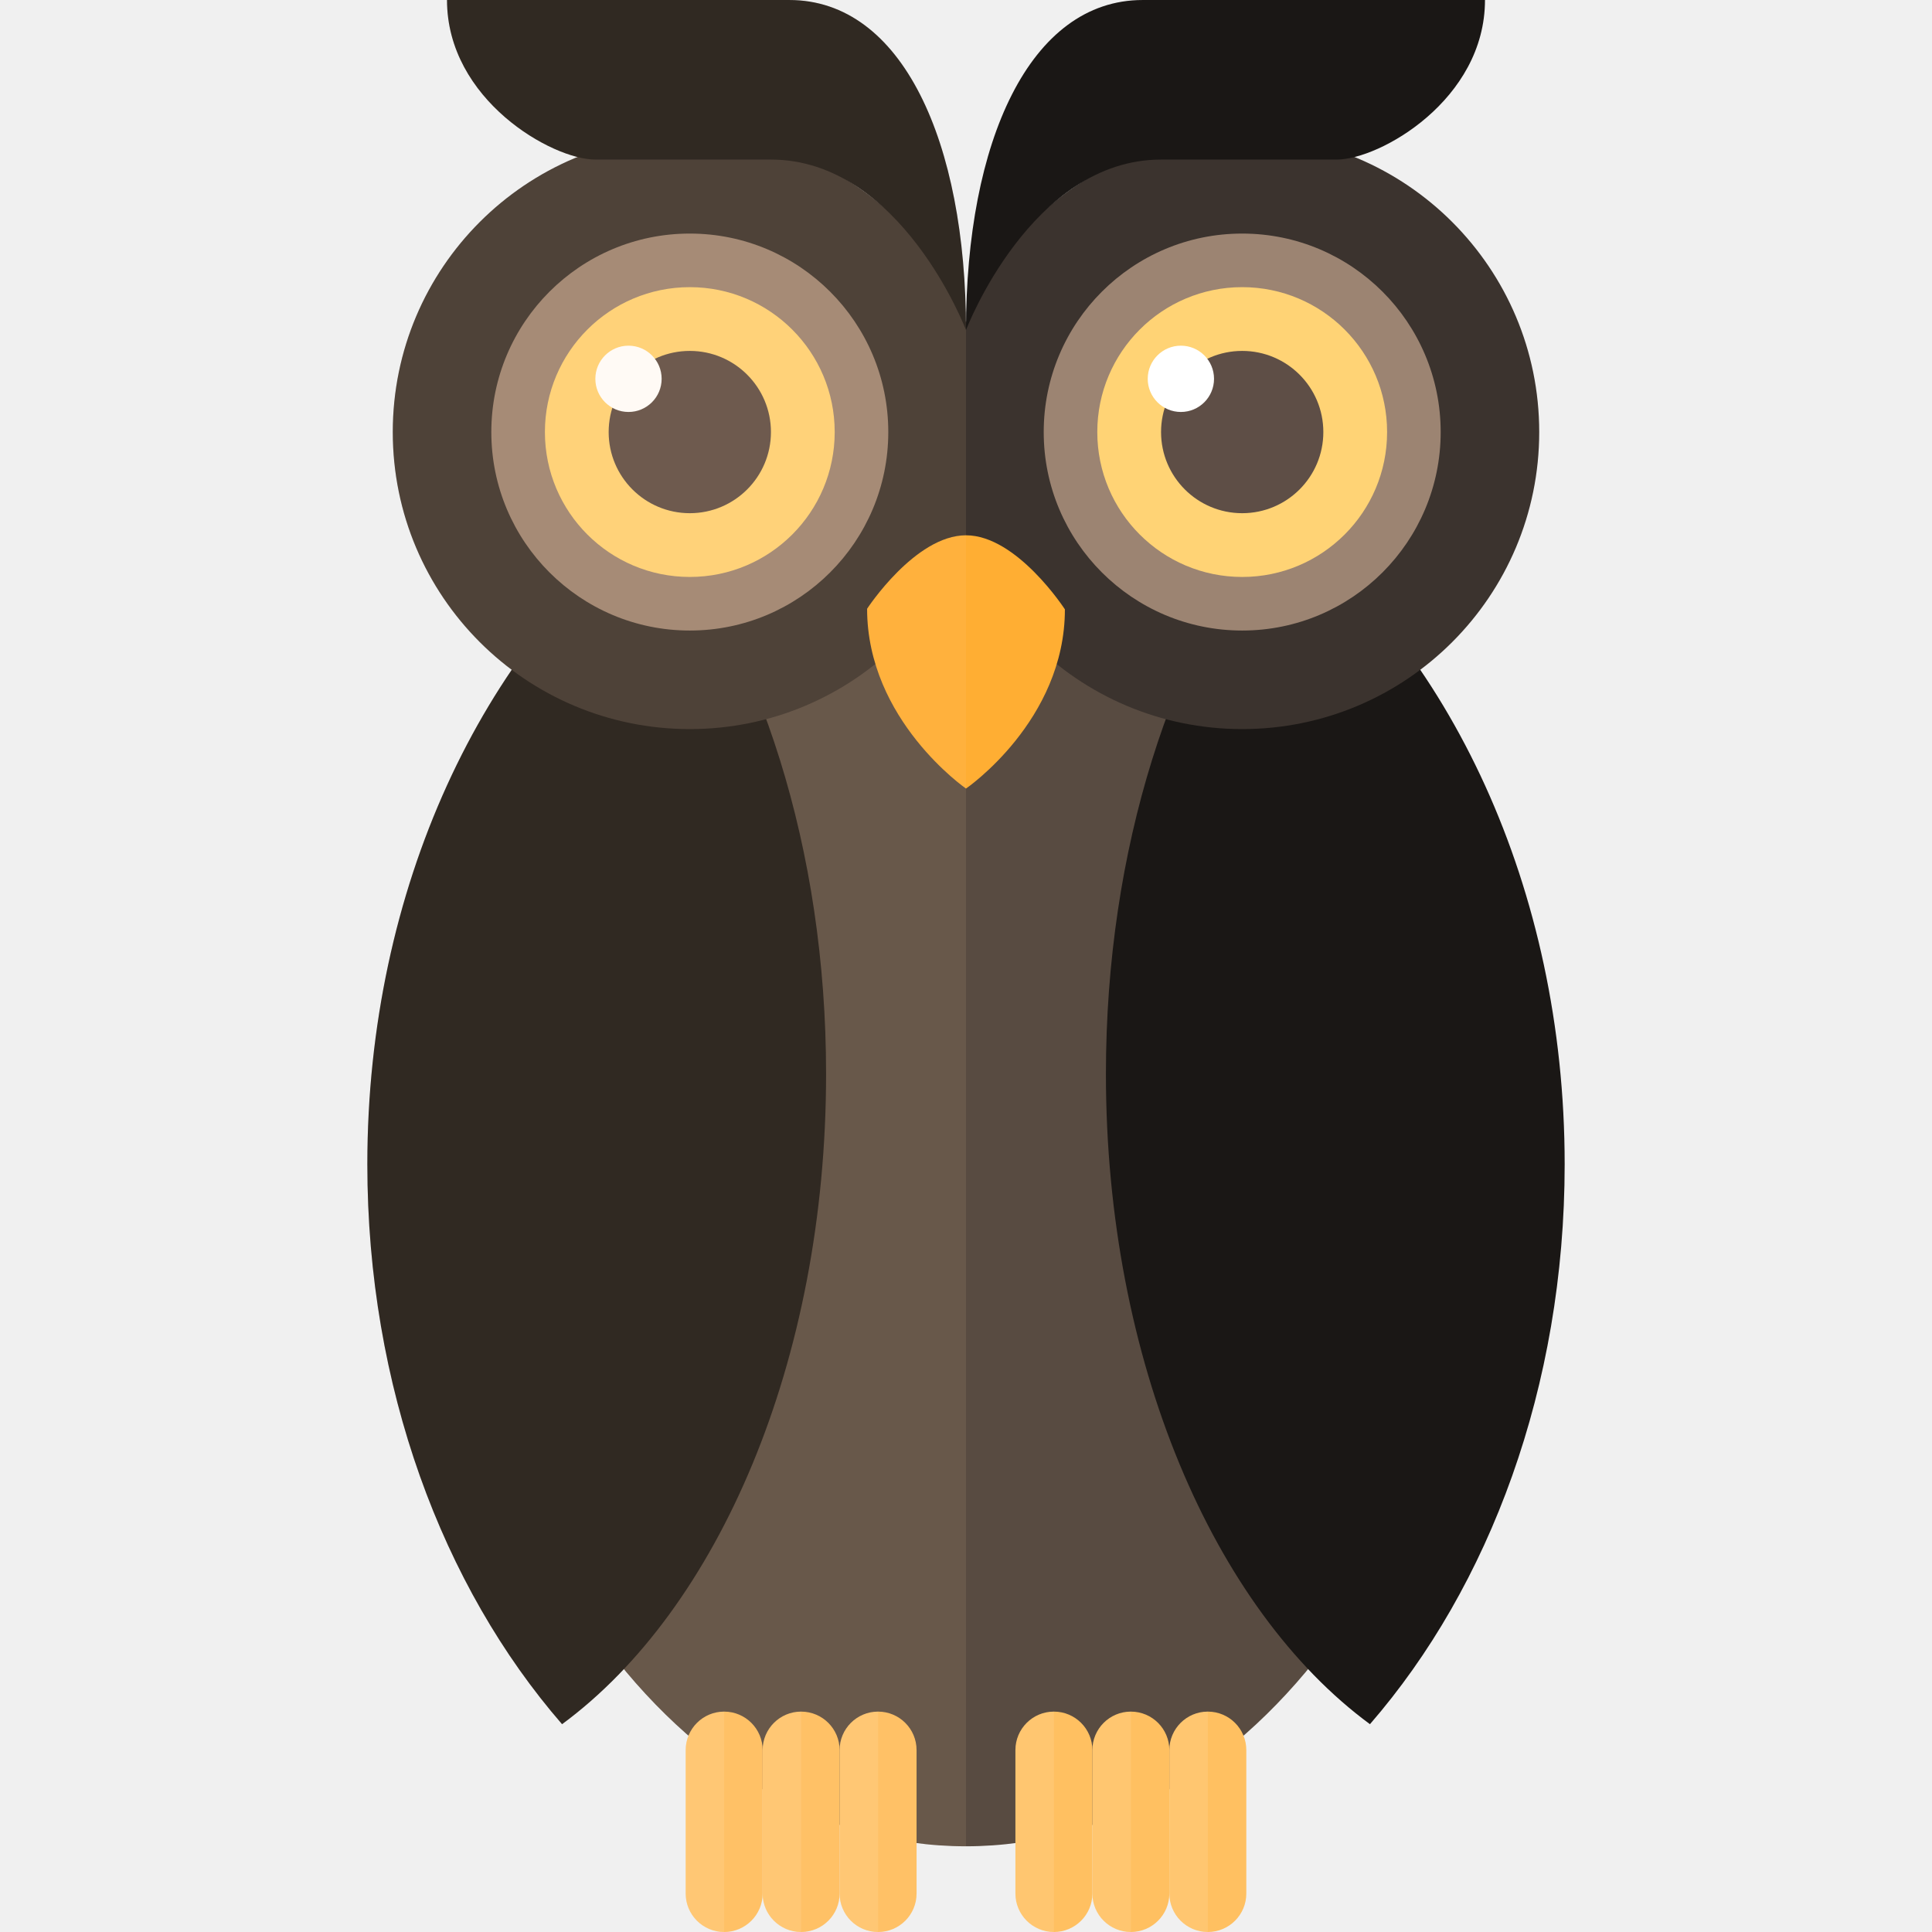
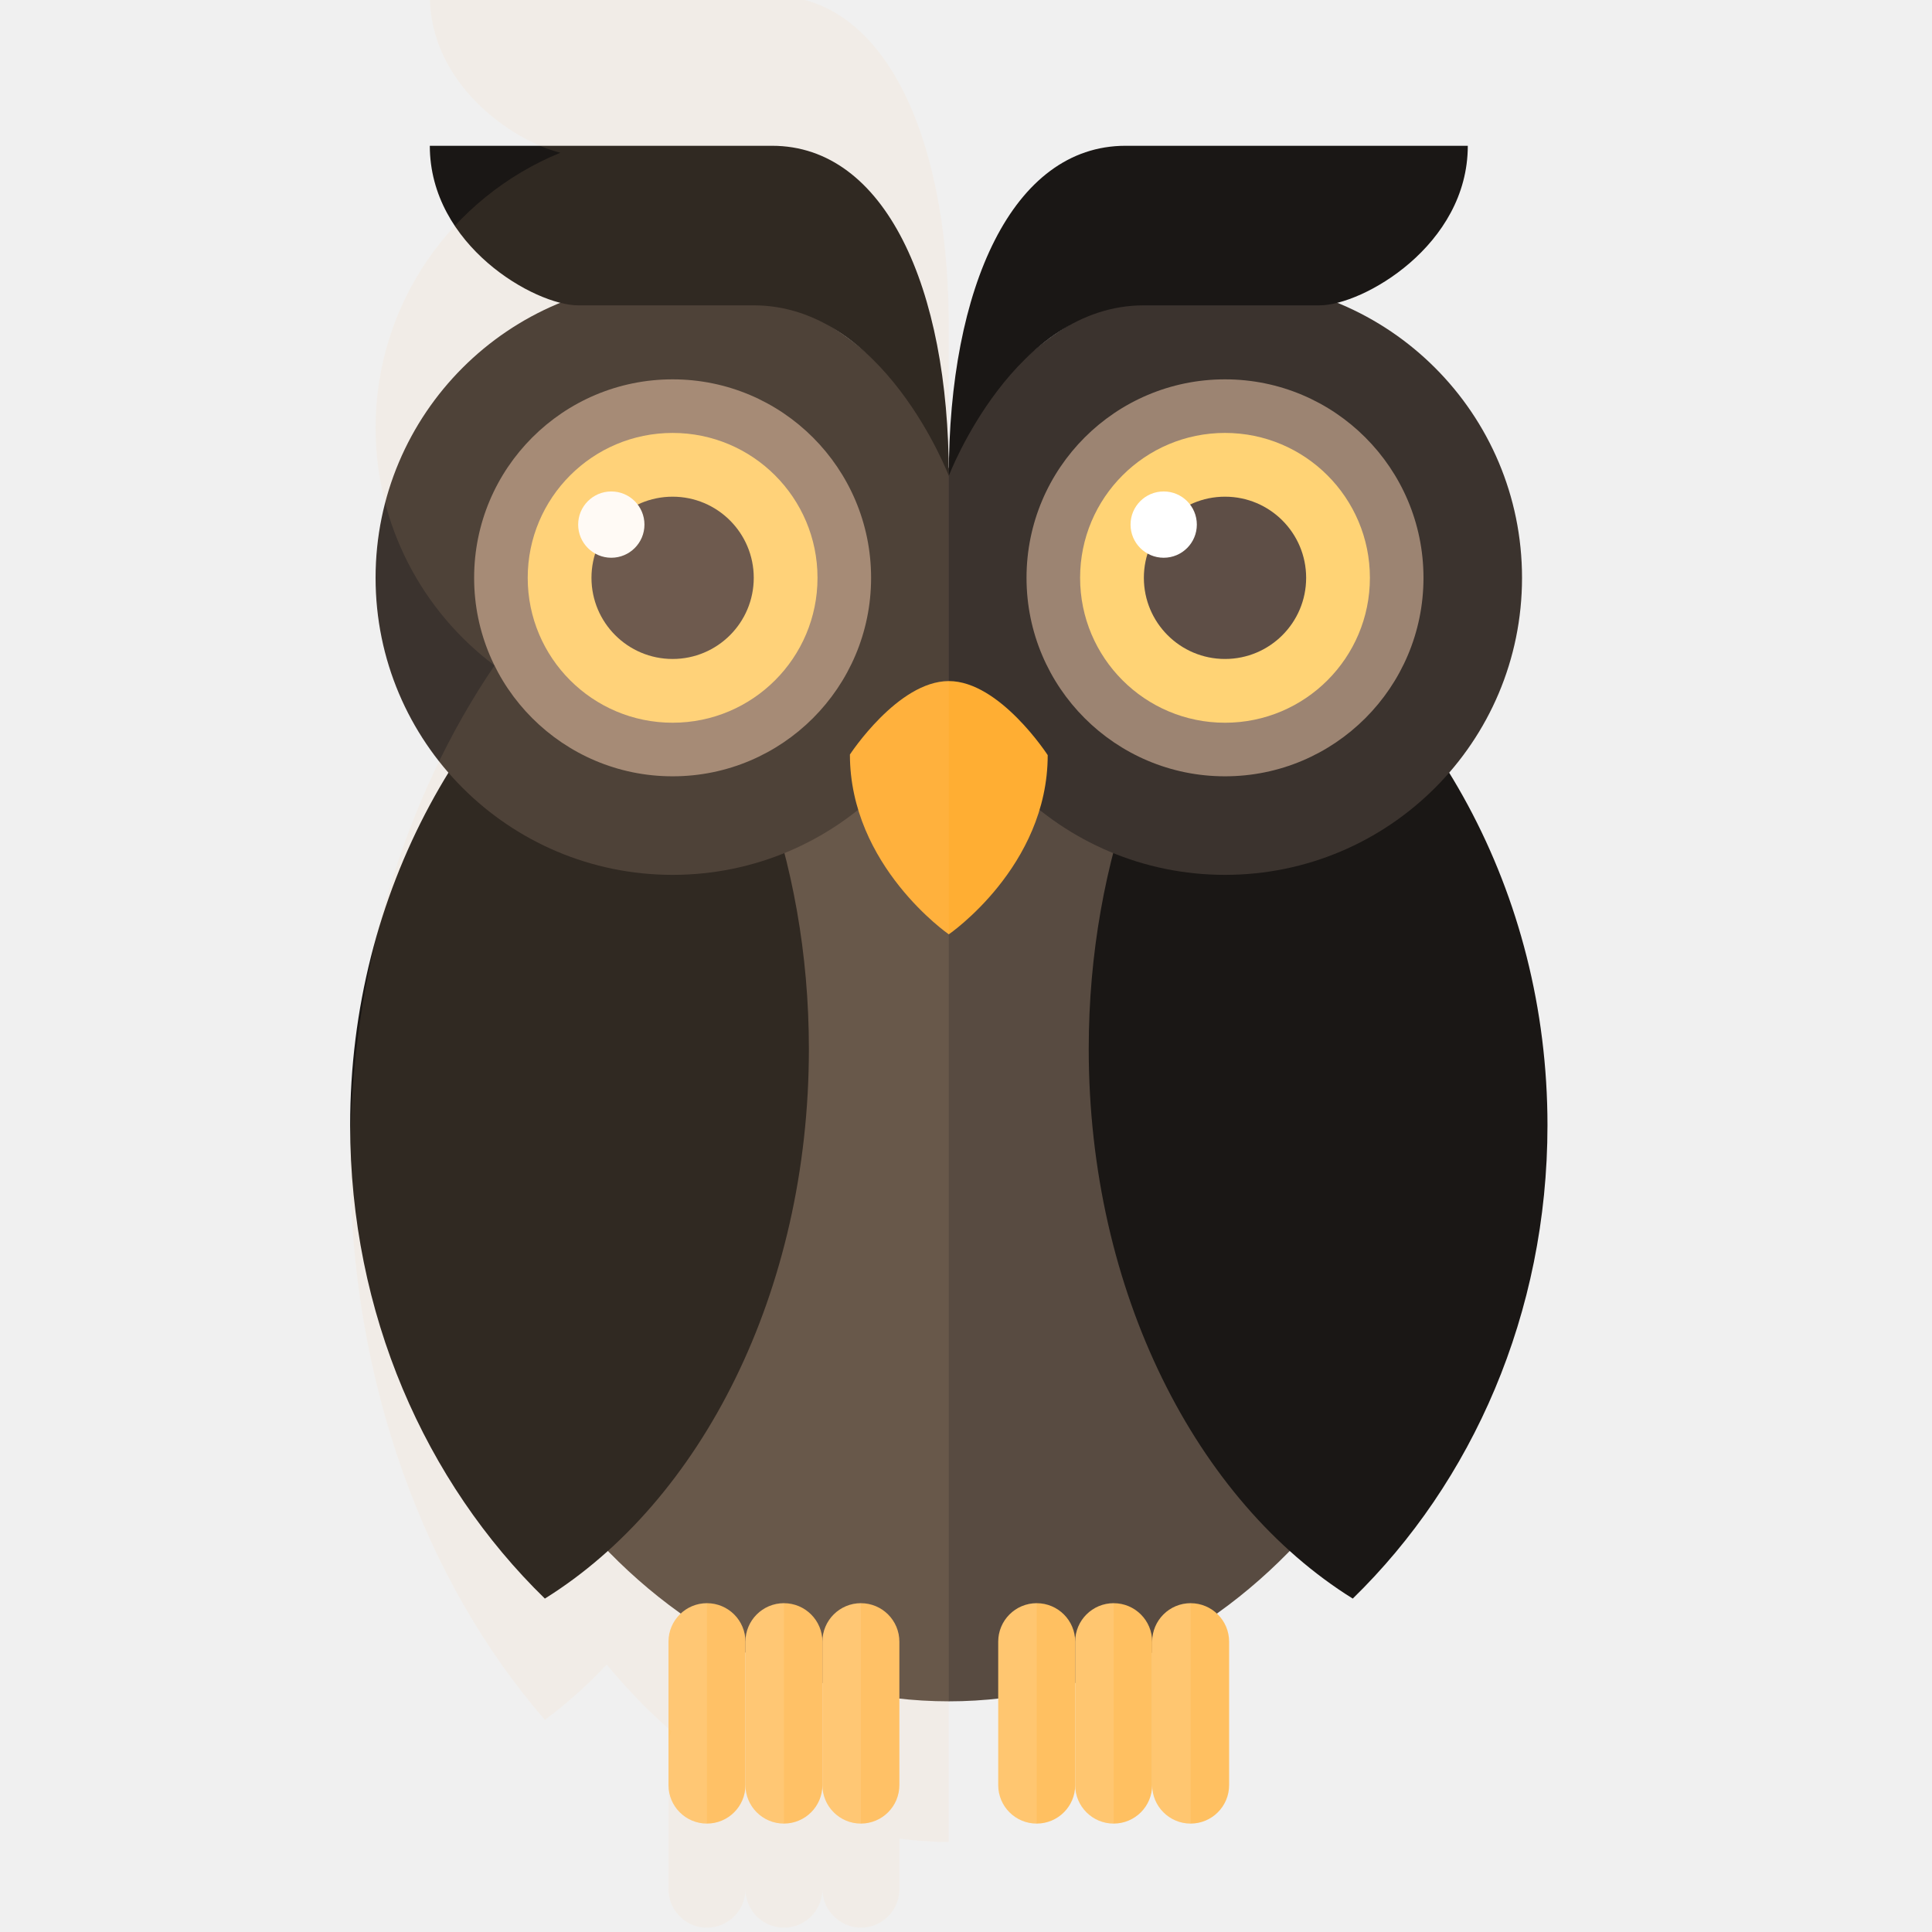
<svg xmlns="http://www.w3.org/2000/svg" version="1.1" id="Capa_1" x="0px" y="0px" viewBox="0 0 205.979 205.979" style="enable-background:new 0 0 205.979 205.979;">
-   <g>
+   <g transform="matrix(1, 0, 0, 1, -1.832961, -0.45824)">
    <g>
-       <ellipse style="fill: rgb(88, 75, 65);" cx="102.989" cy="120.685" rx="55.332" ry="76.156" />
-       <g>
+       <ellipse style="fill: rgb(88, 75, 65);" cx="102.989" cy="116.687" rx="55.332" ry="65.158" />
+       <g style="" transform="matrix(1, 0, 0, 0.845248, 0, 15.51368)">
        <path style="fill: rgb(26, 23, 21);" d="M39.163,124.124c0,23.721,8.021,45.026,20.76,59.7c16.632-12.247,28.149-38.68,28.149-69.33 c0-24.012-7.071-45.434-18.13-59.479C51.529,68.943,39.163,94.67,39.163,124.124z" />
        <path style="fill: rgb(26, 23, 21);" d="M166.816,124.124c0,23.721-8.021,45.026-20.76,59.7c-16.633-12.247-28.149-38.68-28.149-69.33 c0-24.012,7.071-45.434,18.13-59.479C154.45,68.943,166.816,94.67,166.816,124.124z" />
      </g>
-       <g>
+       <g transform="matrix(1, 0, 0, 1, 0, -11.10049)">
        <g>
          <g>
            <path style="fill:#FFC061;" d="M81.309,201.876c0,2.266-1.837,4.103-4.103,4.103l0,0c-2.266,0-4.102-1.837-4.102-4.103v-15.291 c0-2.266,1.837-4.103,4.102-4.103l0,0c2.266,0,4.103,1.837,4.103,4.103V201.876z" />
            <path style="opacity:0.1;fill:#FFFFFF;" d="M77.206,182.482c-2.266,0-4.102,1.837-4.102,4.103v15.291 c0,2.266,1.837,4.103,4.102,4.103V182.482z" />
          </g>
          <g>
            <path style="fill:#FFC061;" d="M97.719,201.876c0,2.266-1.837,4.103-4.103,4.103l0,0c-2.266,0-4.102-1.837-4.102-4.103v-15.291 c0-2.266,1.837-4.103,4.102-4.103l0,0c2.266,0,4.103,1.837,4.103,4.103V201.876z" />
            <path style="opacity:0.1;fill:#FFFFFF;" d="M93.616,182.482c-2.266,0-4.102,1.837-4.102,4.103v15.291 c0,2.266,1.837,4.103,4.102,4.103V182.482z" />
          </g>
          <g>
            <path style="fill:#FFC061;" d="M89.514,201.876c0,2.266-1.837,4.103-4.103,4.103l0,0c-2.266,0-4.103-1.837-4.103-4.103v-15.291 c0-2.266,1.837-4.103,4.103-4.103l0,0c2.266,0,4.103,1.837,4.103,4.103V201.876z" />
            <path style="opacity:0.1;fill:#FFFFFF;" d="M85.411,182.482c-2.266,0-4.103,1.837-4.103,4.103v15.291 c0,2.266,1.837,4.103,4.103,4.103V182.482z" />
          </g>
        </g>
        <g>
          <g>
            <path style="fill:#FFC061;" d="M116.464,201.876c0,2.266-1.837,4.103-4.103,4.103l0,0c-2.266,0-4.103-1.837-4.103-4.103 v-15.291c0-2.266,1.837-4.103,4.103-4.103l0,0c2.266,0,4.103,1.837,4.103,4.103V201.876z" />
            <path style="opacity:0.1;fill:#FFFFFF;" d="M112.362,182.482c-2.266,0-4.103,1.837-4.103,4.103v15.291 c0,2.266,1.837,4.103,4.103,4.103V182.482z" />
          </g>
          <g>
            <path style="fill:#FFC061;" d="M132.875,201.876c0,2.266-1.837,4.103-4.103,4.103l0,0c-2.266,0-4.102-1.837-4.102-4.103 v-15.291c0-2.266,1.837-4.103,4.102-4.103l0,0c2.266,0,4.103,1.837,4.103,4.103V201.876z" />
            <path style="opacity:0.1;fill:#FFFFFF;" d="M128.772,182.482c-2.266,0-4.102,1.837-4.102,4.103v15.291 c0,2.266,1.837,4.103,4.102,4.103V182.482z" />
          </g>
          <g>
            <path style="fill:#FFC061;" d="M124.669,201.876c0,2.266-1.836,4.103-4.103,4.103l0,0c-2.266,0-4.103-1.837-4.103-4.103 v-15.291c0-2.266,1.837-4.103,4.103-4.103l0,0c2.267,0,4.103,1.837,4.103,4.103V201.876z" />
            <path style="opacity:0.1;fill:#FFFFFF;" d="M120.567,182.482c-2.266,0-4.103,1.837-4.103,4.103v15.291 c0,2.266,1.837,4.103,4.103,4.103V182.482z" />
          </g>
        </g>
      </g>
-       <g>
+       <g transform="matrix(1, 0, 0, 1, 0, 16)">
        <g>
          <g>
            <circle style="fill: rgb(59, 51, 46);" cx="73.543" cy="46.063" r="31.668" />
          </g>
          <g>
            <circle style="fill:#9C8472;" cx="73.543" cy="46.063" r="21.161" />
          </g>
          <g>
            <circle style="fill:#FFD375;" cx="73.543" cy="46.063" r="15.448" />
          </g>
          <g>
            <circle style="fill:#5E4E46;" cx="73.543" cy="46.063" r="8.651" />
          </g>
          <circle style="fill:#FFFFFF;" cx="67.007" cy="40.388" r="3.534" />
        </g>
        <g>
          <g>
            <circle style="fill: rgb(59, 51, 46);" cx="132.435" cy="46.063" r="31.668" />
          </g>
          <g>
            <circle style="fill:#9C8472;" cx="132.436" cy="46.063" r="21.161" />
          </g>
          <g>
            <circle style="fill:#FFD375;" cx="132.436" cy="46.063" r="15.449" />
          </g>
          <g>
            <circle style="fill:#5E4E46;" cx="132.436" cy="46.063" r="8.651" />
          </g>
          <circle style="fill:#FFFFFF;" cx="125.899" cy="40.388" r="3.534" />
        </g>
      </g>
-       <path style="fill:#FFAE33;" d="M102.989,57.07c-5.427,0-10.543,7.831-10.543,7.831c0,11.885,10.543,19.171,10.543,19.171 s10.544-7.222,10.544-19.107C113.533,64.965,108.417,57.07,102.989,57.07z" />
-       <g>
+       <path style="fill:#FFAE33;" d="M 102.989 73.07 C 97.562 73.07 92.446 80.901 92.446 80.901 C 92.446 92.786 102.989 100.072 102.989 100.072 C 102.989 100.072 113.533 92.85 113.533 80.965 C 113.533 80.965 108.417 73.07 102.989 73.07 Z" />
+       <g transform="matrix(1, 0, 0, 1, 0, 16)">
        <path style="fill: rgb(26, 23, 21);" d="M102.989,35.192c0,0-6.918-18.179-20.795-18.179c-6.079,0-14.113,0-18.721,0 c-4.607,0-15.816-6.38-15.816-17.012c0,0,28.221,0,36.491,0C96.199,0.001,102.989,15.123,102.989,35.192z" />
        <path style="fill: rgb(26, 23, 21);" d="M102.989,35.192c0,0,6.919-18.179,20.795-18.179c6.079,0,14.113,0,18.721,0 c4.607,0,15.816-6.38,15.816-17.012c0,0-28.222,0-36.491,0C109.78,0.001,102.989,15.123,102.989,35.192z" />
      </g>
    </g>
    <path style="opacity:0.1;fill:#FFCE99;" d="M102.989,34.414c-0.003-0.007-0.006-0.014-0.008-0.021 C102.802,14.724,96.038,0,84.148,0c-8.27,0-36.491,0-36.491,0c0,9.368,8.698,15.432,13.919,16.743 C50.021,21.464,41.876,32.81,41.876,46.063c0,10.368,4.983,19.571,12.683,25.348c-9.585,14.087-15.396,32.523-15.396,52.712 c0,23.721,8.021,45.026,20.76,59.7c2.304-1.697,4.506-3.675,6.597-5.891c2.156,2.604,4.459,4.978,6.892,7.101 c-0.196,0.479-0.308,1.002-0.308,1.551v15.291c0,0.85,0.258,1.639,0.701,2.294c0.737,1.091,1.986,1.809,3.402,1.809 c2.266,0,4.103-1.837,4.103-4.103c0,0.85,0.258,1.639,0.701,2.294c0.737,1.091,1.986,1.809,3.402,1.809 c2.266,0,4.103-1.837,4.103-4.103c0,0.566,0.115,1.106,0.322,1.597c0.161,0.38,0.391,0.718,0.652,1.029 c0.17,0.201,0.355,0.384,0.56,0.549c0.164,0.133,0.336,0.253,0.52,0.359c0.605,0.352,1.298,0.568,2.048,0.568 c2.266,0,4.103-1.837,4.103-4.103v-5.388c1.735,0.226,3.492,0.353,5.27,0.353V34.414z" />
  </g>
</svg>
